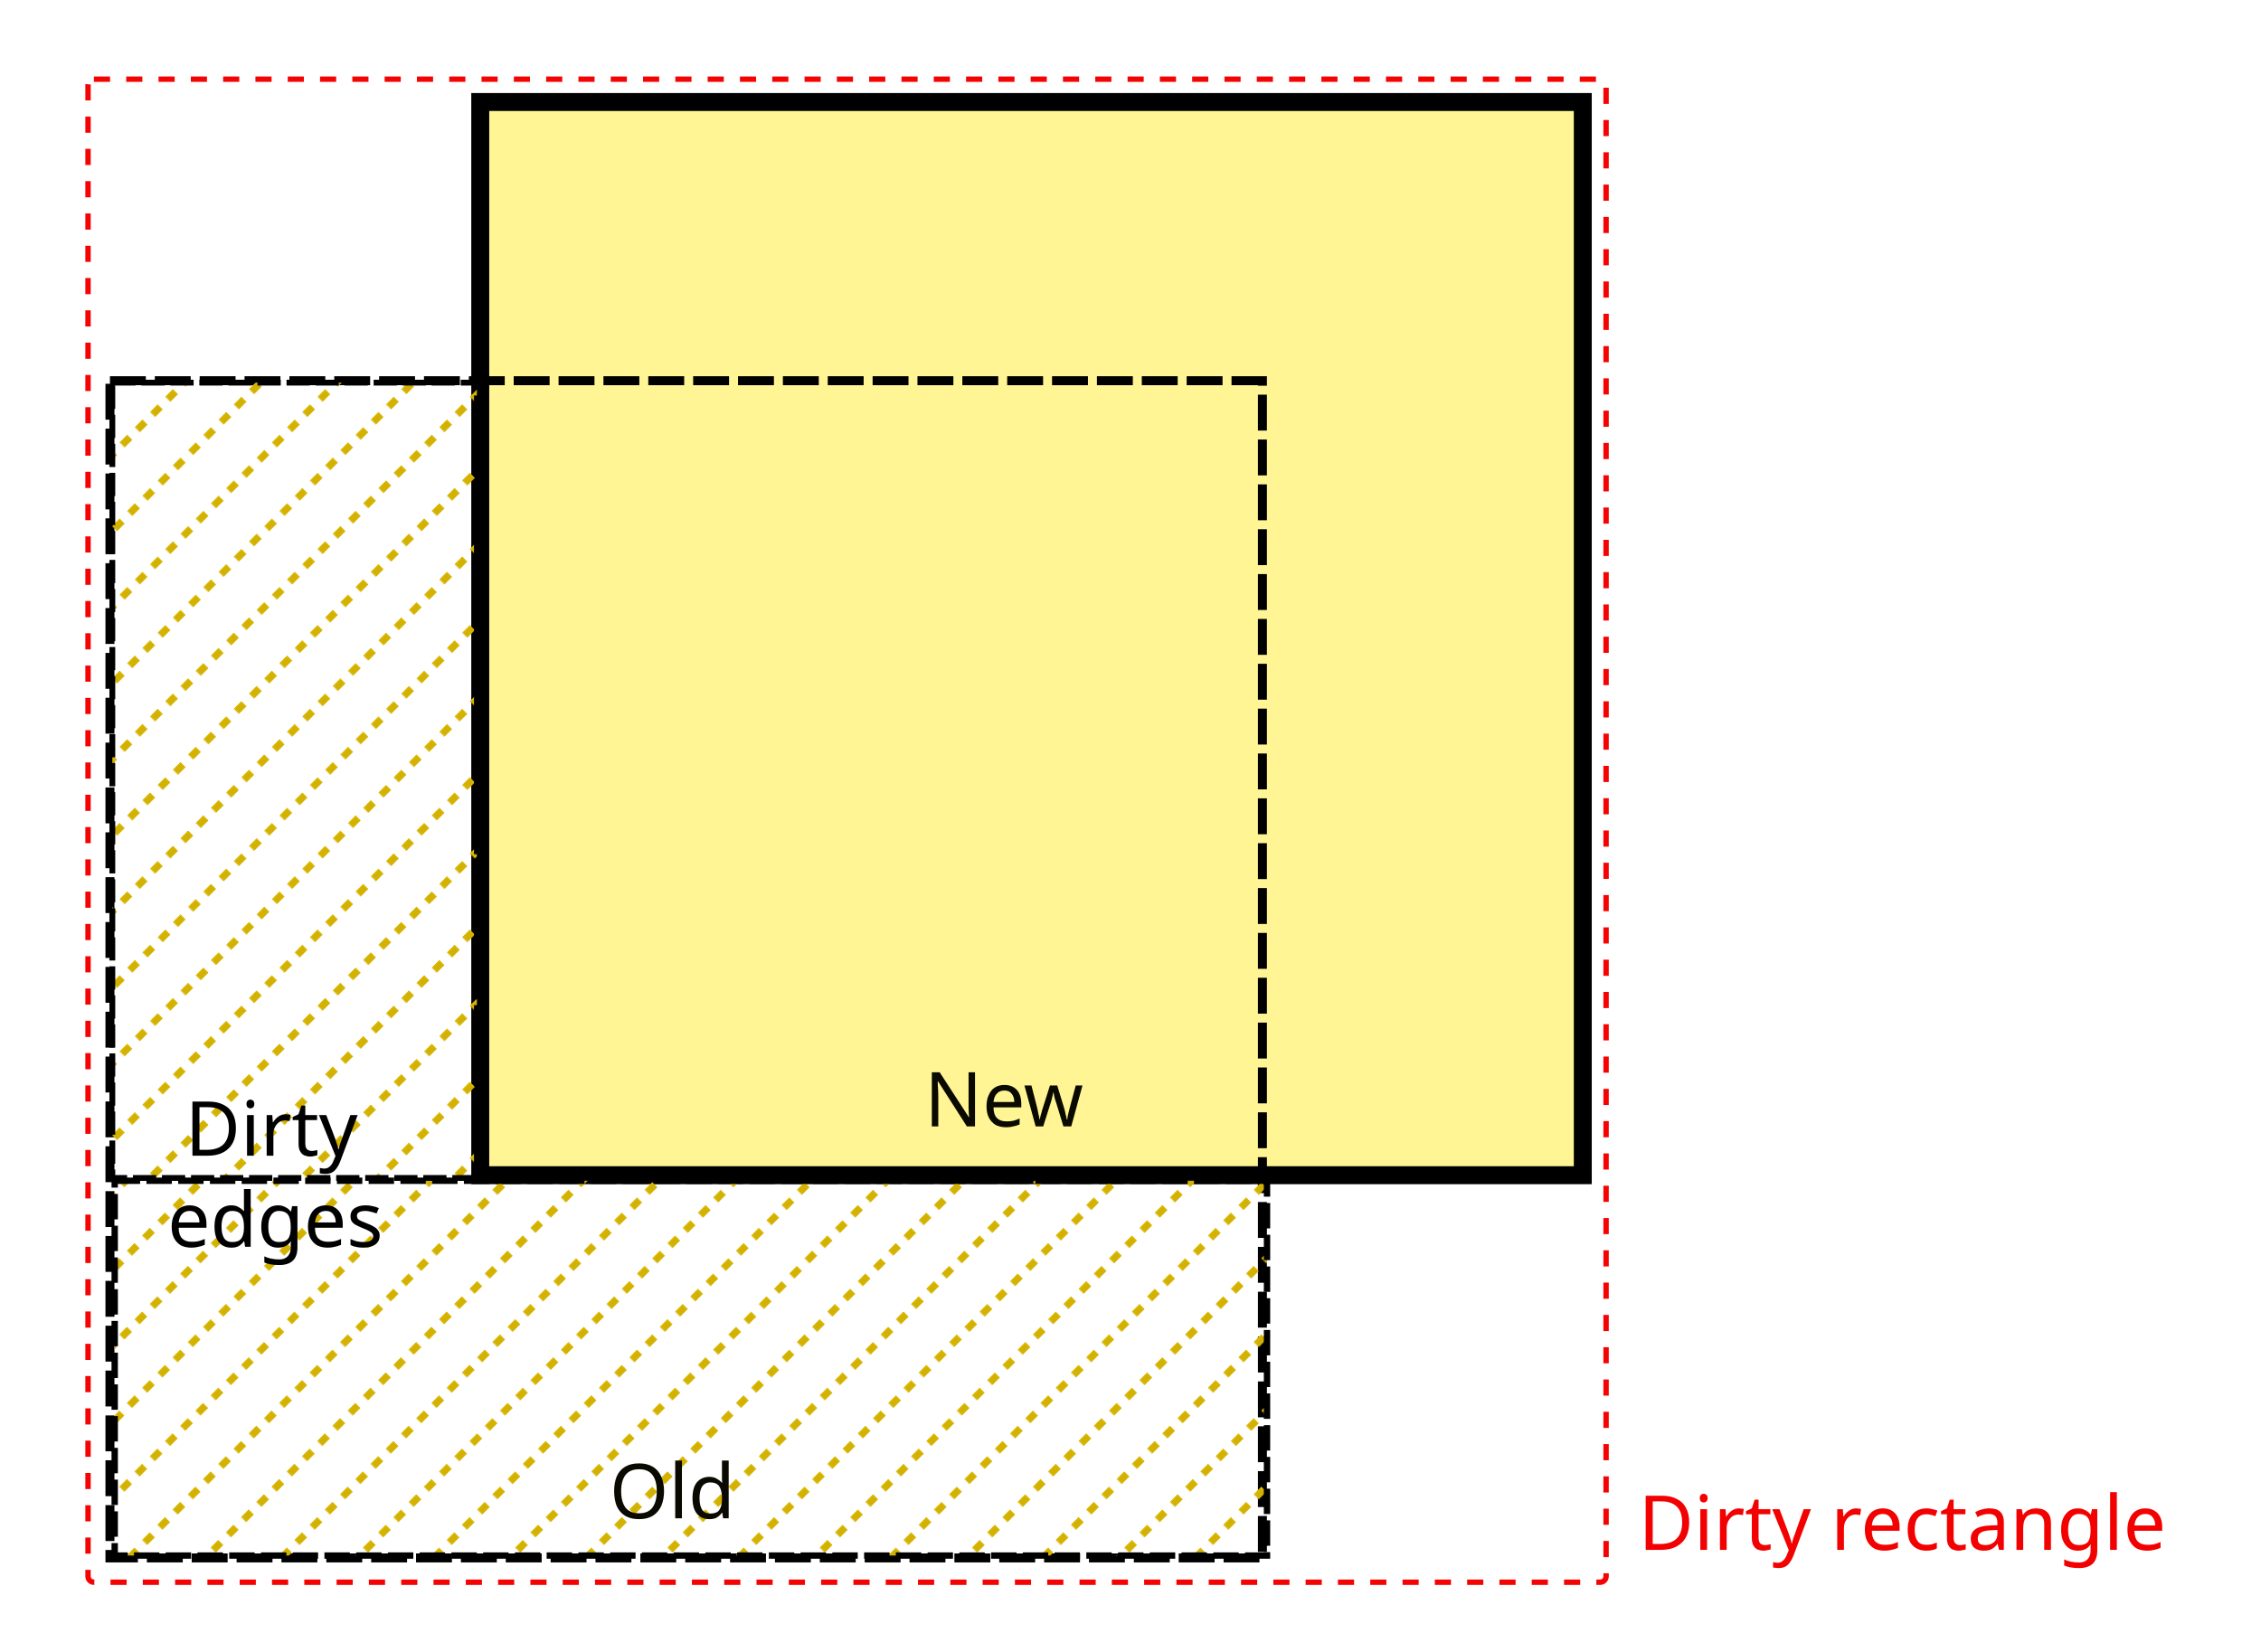
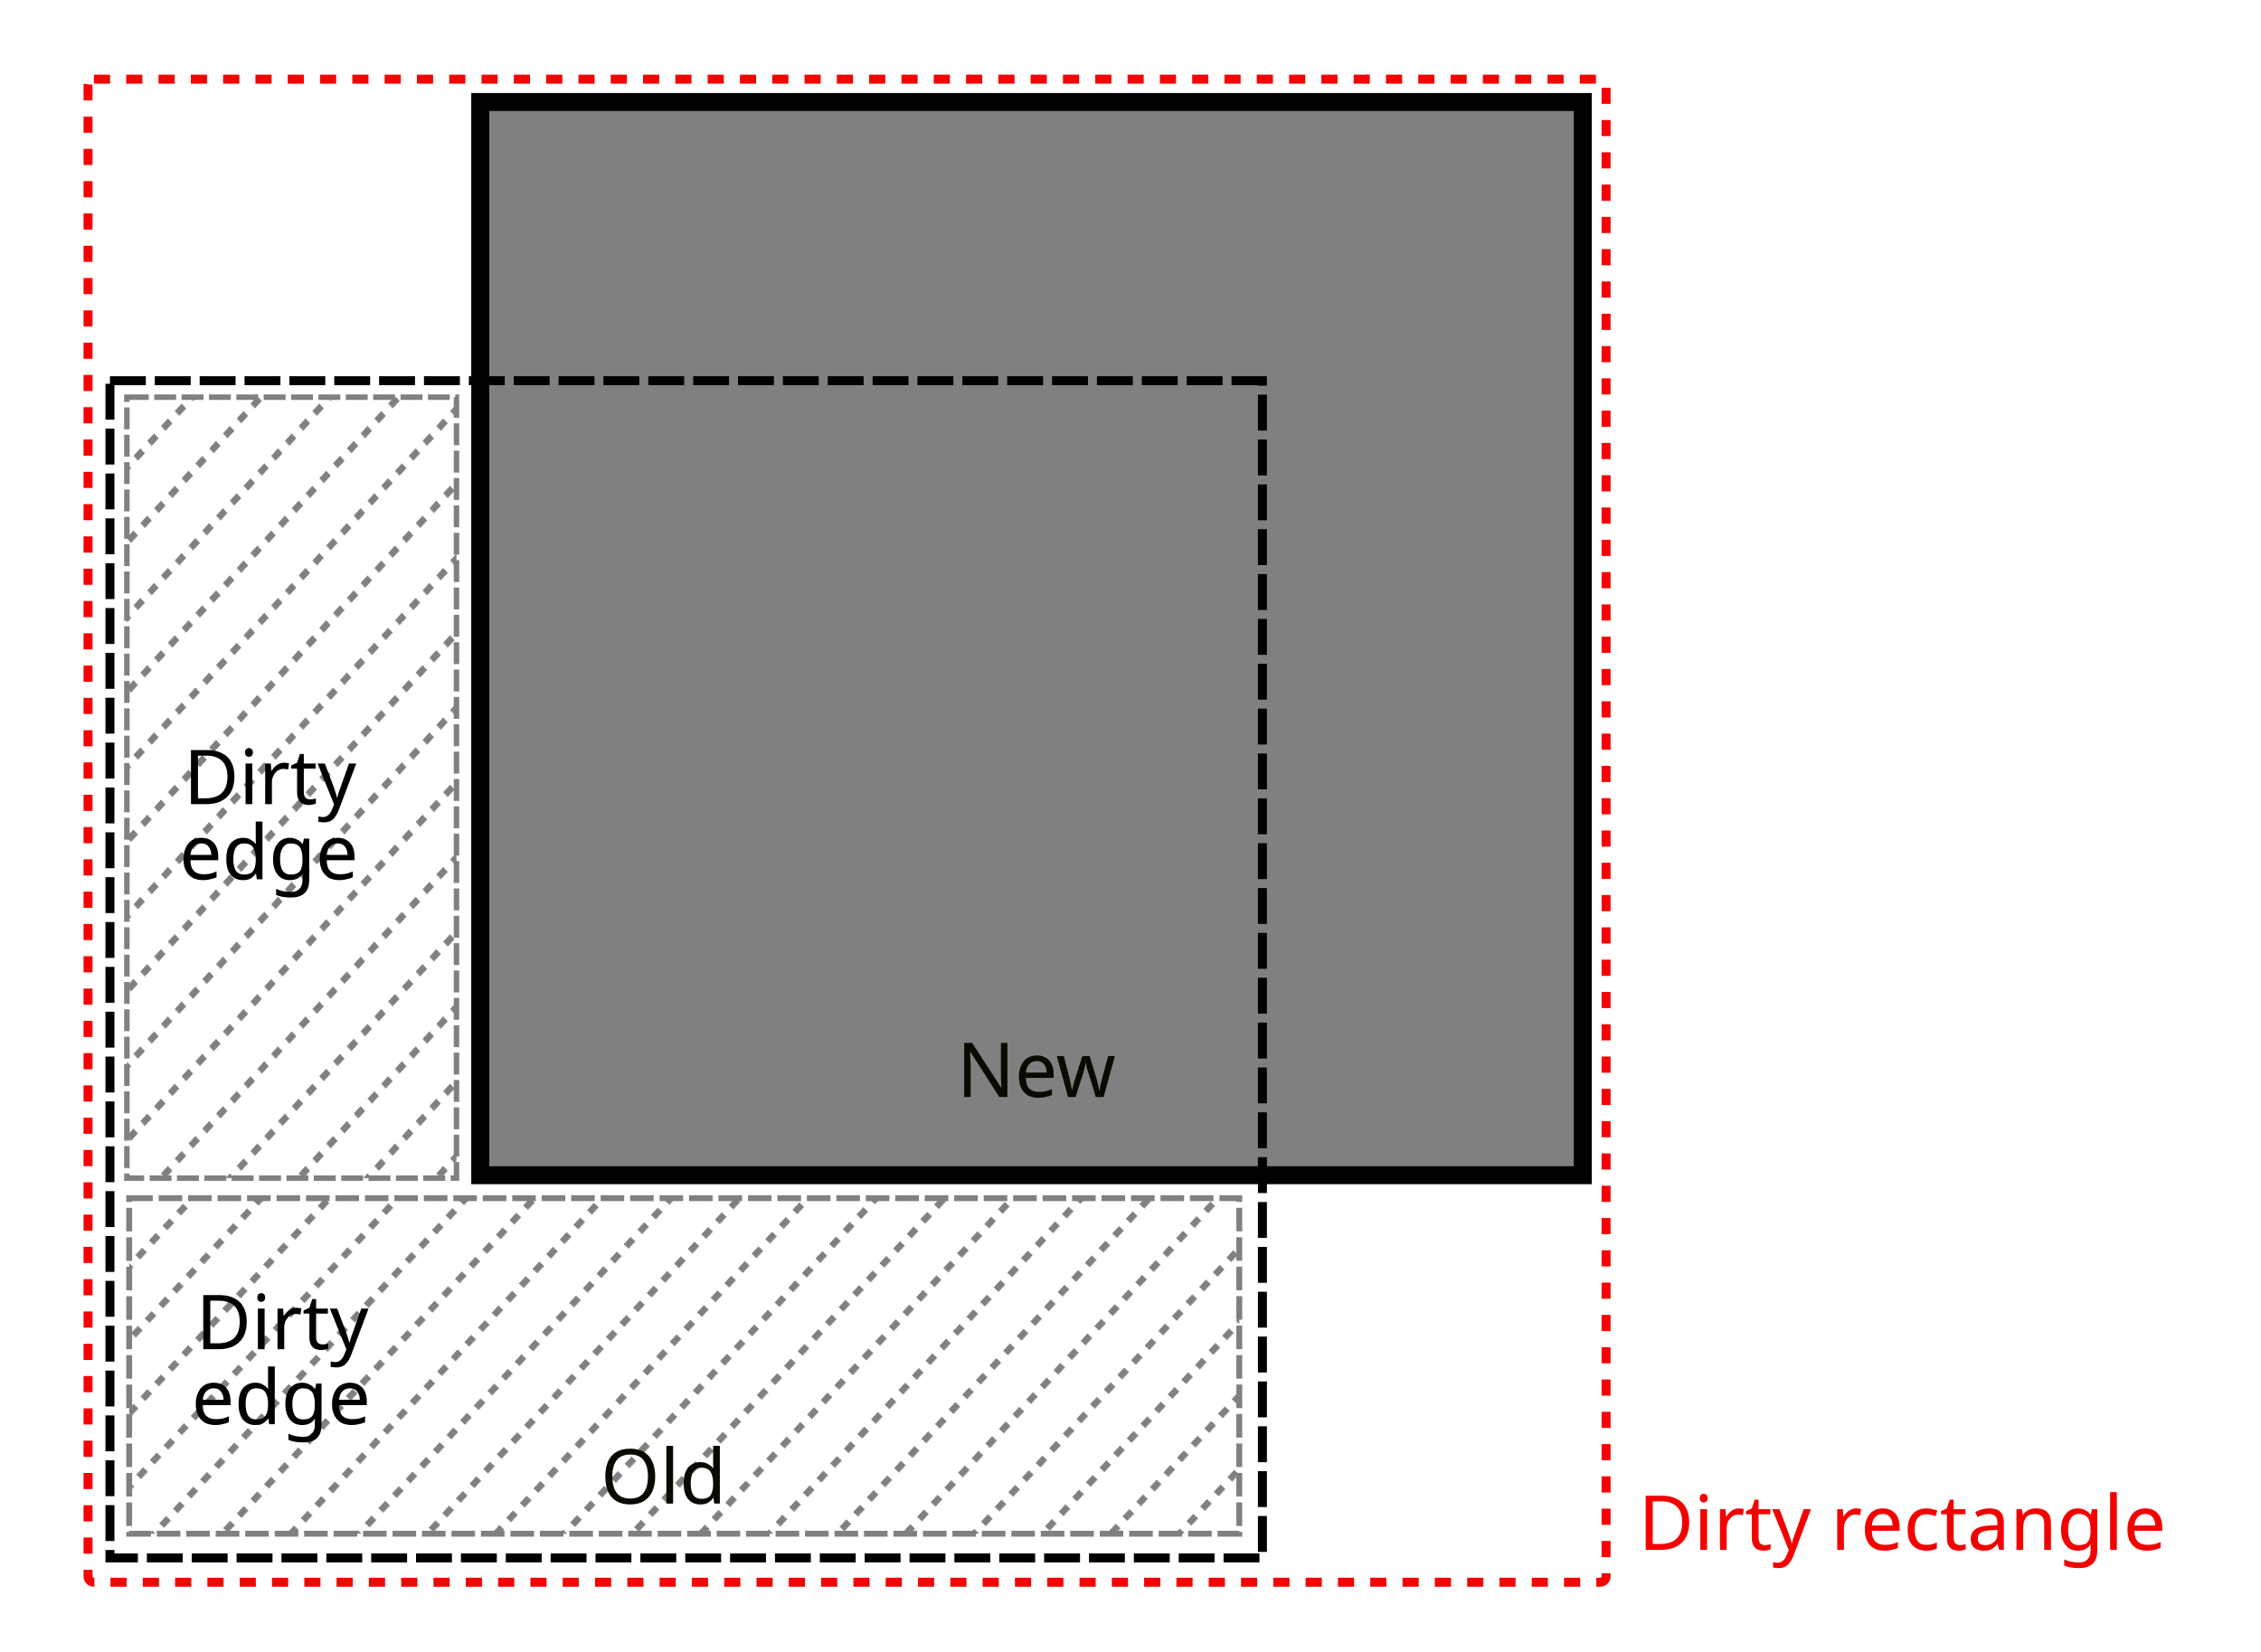
<svg xmlns="http://www.w3.org/2000/svg" xmlns:xlink="http://www.w3.org/1999/xlink" width="125.995mm" height="92.076mm" viewBox="0 0 125.995 92.076" version="1.1" id="svg1">
  <defs id="defs1">
-     <pattern xlink:href="#Strips1_1.5" preserveAspectRatio="xMidYMid" id="pattern8" patternTransform="matrix(0.2828427,0.2828427,-0.2828427,0.2828427,-73.58209,4.76042)" x="0" y="0" width="7.5" height="3" />
-     <pattern xlink:href="#Strips1_1.5" preserveAspectRatio="xMidYMid" id="pattern7" patternTransform="matrix(0.2828427,0.2828427,-0.2828427,0.2828427,-16.74817,57.02534)" x="0" y="0" width="7.5" height="3" />
-     <pattern patternUnits="userSpaceOnUse" width="2.5" height="1" patternTransform="translate(0,0) scale(2,2)" preserveAspectRatio="xMidYMid" id="Strips1_1.5" style="fill:#d3b100">
+     <linearGradient id="swatch2">
+       <stop style="stop-color:#000000;stop-opacity:1;" offset="0" id="stop2" />
+     </linearGradient>
+     <pattern xlink:href="#Strips1_1.5" preserveAspectRatio="xMidYMid" id="pattern8" patternTransform="matrix(0.255714,0.2777317,-0.255714,0.2777317,-63.28849,6.246637)" x="0" y="0" width="7.5" height="3" />
+     <pattern xlink:href="#Strips1_1.5" preserveAspectRatio="xMidYMid" id="pattern7" patternTransform="matrix(0.272483,0.2532185,-0.2532185,0.272483,-14.3965,61.09878)" x="0" y="0" width="7.5" height="3" />
+     <pattern patternUnits="userSpaceOnUse" width="2.5" height="1" patternTransform="translate(0,0) scale(2,2)" preserveAspectRatio="xMidYMid" id="Strips1_1.5" style="fill:#808080">
      <rect style="stroke:none" x="0" y="-0.5" width="1" height="2" id="rect140" />
    </pattern>
  </defs>
  <g id="layer1" transform="translate(-19.03038,-20.83468)">
-     <rect style="fill:#fff594;fill-opacity:1;stroke:#000000;stroke-width:1;stroke-dasharray:none;stroke-opacity:1" id="rect1" width="61.44" height="59.817" x="45.792" y="26.52" />
-     <rect style="fill:none;fill-opacity:1;stroke:#000000;stroke-width:0.5;stroke-dasharray:2, 0.5;stroke-dashoffset:0;stroke-opacity:1" id="rect2" width="64.222" height="65.614" x="25.157" y="42.054" />
-     <rect style="fill:url(#pattern7);fill-opacity:1;stroke:#000000;stroke-width:0.354;stroke-dasharray:1.415, 0.354;stroke-dashoffset:0;stroke-opacity:1" id="rect3" width="64.213" height="20.89" x="25.422" y="86.646" />
-     <rect style="fill:url(#pattern8);fill-opacity:1;stroke:#000000;stroke-width:0.324;stroke-dasharray:1.294, 0.324;stroke-dashoffset:0;stroke-opacity:1" id="rect7" width="20.316" height="44.328" x="25.29" y="42.162" />
-     <text xml:space="preserve" style="font-style:normal;font-variant:normal;font-weight:normal;font-stretch:normal;font-size:4.233px;font-family:sans-serif;-inkscape-font-specification:'sans-serif, Normal';font-variant-ligatures:normal;font-variant-caps:normal;font-variant-numeric:normal;font-variant-east-asian:normal;text-align:start;writing-mode:lr-tb;direction:ltr;text-anchor:start;fill:#0b0a00;fill-opacity:1;stroke:none;stroke-width:0.5;stroke-dasharray:2, 0.5;stroke-dashoffset:0;stroke-opacity:1" x="70.551" y="83.616" id="text8">
-       <tspan id="tspan8" style="font-style:normal;font-variant:normal;font-weight:normal;font-stretch:normal;font-size:4.233px;font-family:sans-serif;-inkscape-font-specification:'sans-serif, Normal';font-variant-ligatures:normal;font-variant-caps:normal;font-variant-numeric:normal;font-variant-east-asian:normal;fill:#0b0a00;fill-opacity:1;stroke:none;stroke-width:0.5" x="70.551" y="83.616">New</tspan>
+     <rect style="fill:#808080;fill-opacity:1;stroke:currentColor;stroke-width:1;stroke-dasharray:none;stroke-opacity:1" id="rect1" width="61.44" height="59.817" x="45.792" y="26.52" />
+     <rect style="fill:none;fill-opacity:1;stroke:currentColor;stroke-width:0.5;stroke-dasharray:2, 0.5;stroke-dashoffset:0;stroke-opacity:1" id="rect2" width="64.222" height="65.614" x="25.157" y="42.054" />
+     <rect style="fill:url(#pattern7);fill-opacity:1;stroke:#808080;stroke-width:0.328;stroke-dasharray:1.314, 0.328;stroke-dashoffset:0;stroke-opacity:1" id="rect3" width="61.861" height="18.702" x="26.229" y="87.617" />
+     <rect style="fill:url(#pattern8);fill-opacity:1;stroke:#808080;stroke-width:0.305;stroke-dasharray:1.22, 0.305;stroke-dashoffset:0;stroke-opacity:1" id="rect7" width="18.368" height="43.527" x="26.1" y="42.972" />
+     <text xml:space="preserve" style="font-style:normal;font-variant:normal;font-weight:normal;font-stretch:normal;font-size:4.233px;font-family:sans-serif;-inkscape-font-specification:'sans-serif, Normal';font-variant-ligatures:normal;font-variant-caps:normal;font-variant-numeric:normal;font-variant-east-asian:normal;text-align:start;writing-mode:lr-tb;direction:ltr;text-anchor:start;fill:currentColor;fill-opacity:1;stroke:none;stroke-width:0.5;stroke-dasharray:2, 0.5;stroke-dashoffset:0;stroke-opacity:1" x="72.355" y="81.977" id="text8">
+       <tspan id="tspan8" style="font-style:normal;font-variant:normal;font-weight:normal;font-stretch:normal;font-size:4.233px;font-family:sans-serif;-inkscape-font-specification:'sans-serif, Normal';font-variant-ligatures:normal;font-variant-caps:normal;font-variant-numeric:normal;font-variant-east-asian:normal;fill:#0b0a00;fill-opacity:1;stroke:none;stroke-width:0.5" x="72.355" y="81.977">New</tspan>
    </text>
-     <text xml:space="preserve" style="font-style:normal;font-variant:normal;font-weight:normal;font-stretch:normal;font-size:4.233px;font-family:sans-serif;-inkscape-font-specification:'sans-serif, Normal';font-variant-ligatures:normal;font-variant-caps:normal;font-variant-numeric:normal;font-variant-east-asian:normal;text-align:start;writing-mode:lr-tb;direction:ltr;text-anchor:start;fill:#0b0a00;fill-opacity:1;stroke:none;stroke-width:0.5;stroke-dasharray:2, 0.5;stroke-dashoffset:0;stroke-opacity:1" x="52.987" y="105.462" id="text9">
-       <tspan id="tspan9" style="font-style:normal;font-variant:normal;font-weight:normal;font-stretch:normal;font-size:4.233px;font-family:sans-serif;-inkscape-font-specification:'sans-serif, Normal';font-variant-ligatures:normal;font-variant-caps:normal;font-variant-numeric:normal;font-variant-east-asian:normal;fill:#0b0a00;fill-opacity:1;stroke:none;stroke-width:0.5" x="52.987" y="105.462">Old</tspan>
+     <text xml:space="preserve" style="font-style:normal;font-variant:normal;font-weight:normal;font-stretch:normal;font-size:4.233px;font-family:sans-serif;-inkscape-font-specification:'sans-serif, Normal';font-variant-ligatures:normal;font-variant-caps:normal;font-variant-numeric:normal;font-variant-east-asian:normal;text-align:start;writing-mode:lr-tb;direction:ltr;text-anchor:start;fill:currentColor;fill-opacity:1;stroke:none;stroke-width:0.5;stroke-dasharray:2, 0.5;stroke-dashoffset:0;stroke-opacity:1" x="52.495" y="104.642" id="text9">
+       <tspan id="tspan9" style="font-style:normal;font-variant:normal;font-weight:normal;font-stretch:normal;font-size:4.233px;font-family:sans-serif;-inkscape-font-specification:'sans-serif, Normal';font-variant-ligatures:normal;font-variant-caps:normal;font-variant-numeric:normal;font-variant-east-asian:normal;fill:#0b0a00;fill-opacity:1;stroke:none;stroke-width:0.5" x="52.495" y="104.642">Old</tspan>
    </text>
-     <rect style="fill:none;fill-opacity:1;stroke:#f50202;stroke-width:0.3;stroke-dasharray:0.9, 0.9;stroke-dashoffset:0;stroke-opacity:1" id="rect10" width="84.594" height="83.775" x="23.936" y="25.247" ry="0.328" />
+     <rect style="fill:none;fill-opacity:1;stroke:#f50202;stroke-width:0.5;stroke-dasharray:0.9, 0.9;stroke-dashoffset:0;stroke-opacity:1" id="rect10" width="84.594" height="83.775" x="23.936" y="25.247" ry="0.328" />
    <text xml:space="preserve" style="font-style:normal;font-variant:normal;font-weight:normal;font-stretch:normal;font-size:4.233px;font-family:sans-serif;-inkscape-font-specification:'sans-serif, Normal';font-variant-ligatures:normal;font-variant-caps:normal;font-variant-numeric:normal;font-variant-east-asian:normal;text-align:start;writing-mode:lr-tb;direction:ltr;text-anchor:start;fill:#f30000;fill-opacity:1;stroke:none;stroke-width:0.5;stroke-dasharray:1.5, 1.5;stroke-dashoffset:0;stroke-opacity:1" x="110.333" y="107.219" id="text11">
-       <tspan id="tspan11" style="font-style:normal;font-variant:normal;font-weight:normal;font-stretch:normal;font-size:4.233px;font-family:sans-serif;-inkscape-font-specification:'sans-serif, Normal';font-variant-ligatures:normal;font-variant-caps:normal;font-variant-numeric:normal;font-variant-east-asian:normal;stroke-width:0.5" x="110.333" y="107.219">Dirty rectangle</tspan>
+       <tspan id="tspan11" style="font-style:normal;font-variant:normal;font-weight:normal;font-stretch:normal;font-size:4.233px;font-family:sans-serif;-inkscape-font-specification:'sans-serif, Normal';font-variant-ligatures:normal;font-variant-caps:normal;font-variant-numeric:normal;font-variant-east-asian:normal;stroke-width:0.5;fill:#f30000;fill-opacity:1" x="110.333" y="107.219">Dirty rectangle</tspan>
    </text>
-     <text xml:space="preserve" style="font-style:normal;font-variant:normal;font-weight:normal;font-stretch:normal;font-size:4.233px;font-family:sans-serif;-inkscape-font-specification:'sans-serif, Normal';font-variant-ligatures:normal;font-variant-caps:normal;font-variant-numeric:normal;font-variant-east-asian:normal;text-align:start;writing-mode:lr-tb;direction:ltr;text-anchor:start;fill:#000000;fill-opacity:1;stroke:none;stroke-width:0.5;stroke-dasharray:1.5, 1.5;stroke-dashoffset:0;stroke-opacity:1" x="29.346" y="85.25" id="text12">
-       <tspan id="tspan12" style="font-style:normal;font-variant:normal;font-weight:normal;font-stretch:normal;font-size:4.233px;font-family:sans-serif;-inkscape-font-specification:'sans-serif, Normal';font-variant-ligatures:normal;font-variant-caps:normal;font-variant-numeric:normal;font-variant-east-asian:normal;fill:#000000;fill-opacity:1;stroke-width:0.5" x="29.346" y="85.25">Dirty </tspan>
+     <text xml:space="preserve" style="font-style:normal;font-variant:normal;font-weight:normal;font-stretch:normal;font-size:4.233px;font-family:sans-serif;-inkscape-font-specification:'sans-serif, Normal';font-variant-ligatures:normal;font-variant-caps:normal;font-variant-numeric:normal;font-variant-east-asian:normal;text-align:start;writing-mode:lr-tb;direction:ltr;text-anchor:start;fill:currentColor;fill-opacity:1;stroke:none;stroke-width:1;stroke-dasharray:none;stroke-dashoffset:0;stroke-opacity:1" x="29.264" y="65.659" id="text12">
+       <tspan id="tspan12" style="font-style:normal;font-variant:normal;font-weight:normal;font-stretch:normal;font-size:4.233px;font-family:sans-serif;-inkscape-font-specification:'sans-serif, Normal';font-variant-ligatures:normal;font-variant-caps:normal;font-variant-numeric:normal;font-variant-east-asian:normal;fill:#000000;fill-opacity:1;stroke-width:1;stroke-dasharray:none;stroke:none;stroke-opacity:1" x="29.264" y="65.659">Dirty </tspan>
    </text>
-     <text xml:space="preserve" style="font-style:normal;font-variant:normal;font-weight:normal;font-stretch:normal;font-size:4.233px;font-family:sans-serif;-inkscape-font-specification:'sans-serif, Normal';font-variant-ligatures:normal;font-variant-caps:normal;font-variant-numeric:normal;font-variant-east-asian:normal;text-align:start;writing-mode:lr-tb;direction:ltr;text-anchor:start;fill:#000000;fill-opacity:1;stroke:none;stroke-width:0.5;stroke-dasharray:1.5, 1.5;stroke-dashoffset:0;stroke-opacity:1" x="28.362" y="90.332" id="text14">
-       <tspan id="tspan14" style="font-style:normal;font-variant:normal;font-weight:normal;font-stretch:normal;font-size:4.233px;font-family:sans-serif;-inkscape-font-specification:'sans-serif, Normal';font-variant-ligatures:normal;font-variant-caps:normal;font-variant-numeric:normal;font-variant-east-asian:normal;stroke-width:0.5" x="28.362" y="90.332">edges</tspan>
+     <text xml:space="preserve" style="font-style:normal;font-variant:normal;font-weight:normal;font-stretch:normal;font-size:4.233px;font-family:sans-serif;-inkscape-font-specification:'sans-serif, Normal';font-variant-ligatures:normal;font-variant-caps:normal;font-variant-numeric:normal;font-variant-east-asian:normal;text-align:start;writing-mode:lr-tb;direction:ltr;text-anchor:start;fill:currentColor;fill-opacity:1;stroke:none;stroke-width:1;stroke-dasharray:none;stroke-dashoffset:0;stroke-opacity:1" x="29.018" y="69.84" id="text14">
+       <tspan id="tspan1" x="29.018" y="69.84">edge</tspan>
    </text>
+     <g id="g2-1" transform="translate(0.1936164,32.83208)">
+       <text xml:space="preserve" style="font-style:normal;font-variant:normal;font-weight:normal;font-stretch:normal;font-size:4.233px;font-family:sans-serif;-inkscape-font-specification:'sans-serif, Normal';font-variant-ligatures:normal;font-variant-caps:normal;font-variant-numeric:normal;font-variant-east-asian:normal;text-align:start;writing-mode:lr-tb;direction:ltr;text-anchor:start;fill:currentColor;fill-opacity:1;stroke:none;stroke-width:0.5;stroke-dasharray:1.5, 1.5;stroke-dashoffset:0;stroke-opacity:1" x="29.756" y="63.2" id="text12-7">
+         <tspan id="tspan12-2" style="font-style:normal;font-variant:normal;font-weight:normal;font-stretch:normal;font-size:4.233px;font-family:sans-serif;-inkscape-font-specification:'sans-serif, Normal';font-variant-ligatures:normal;font-variant-caps:normal;font-variant-numeric:normal;font-variant-east-asian:normal;fill:#000000;fill-opacity:1;stroke-width:0.5" x="29.756" y="63.2">Dirty </tspan>
+       </text>
+       <text xml:space="preserve" style="font-style:normal;font-variant:normal;font-weight:normal;font-stretch:normal;font-size:4.233px;font-family:sans-serif;-inkscape-font-specification:'sans-serif, Normal';font-variant-ligatures:normal;font-variant-caps:normal;font-variant-numeric:normal;font-variant-east-asian:normal;text-align:start;writing-mode:lr-tb;direction:ltr;text-anchor:start;fill:currentColor;fill-opacity:1;stroke:none;stroke-width:0.5;stroke-dasharray:1.5, 1.5;stroke-dashoffset:0;stroke-opacity:1" x="29.51" y="67.38" id="text14-7">
+         <tspan id="tspan1-2" x="29.51" y="67.38">edge</tspan>
+       </text>
+     </g>
  </g>
</svg>
